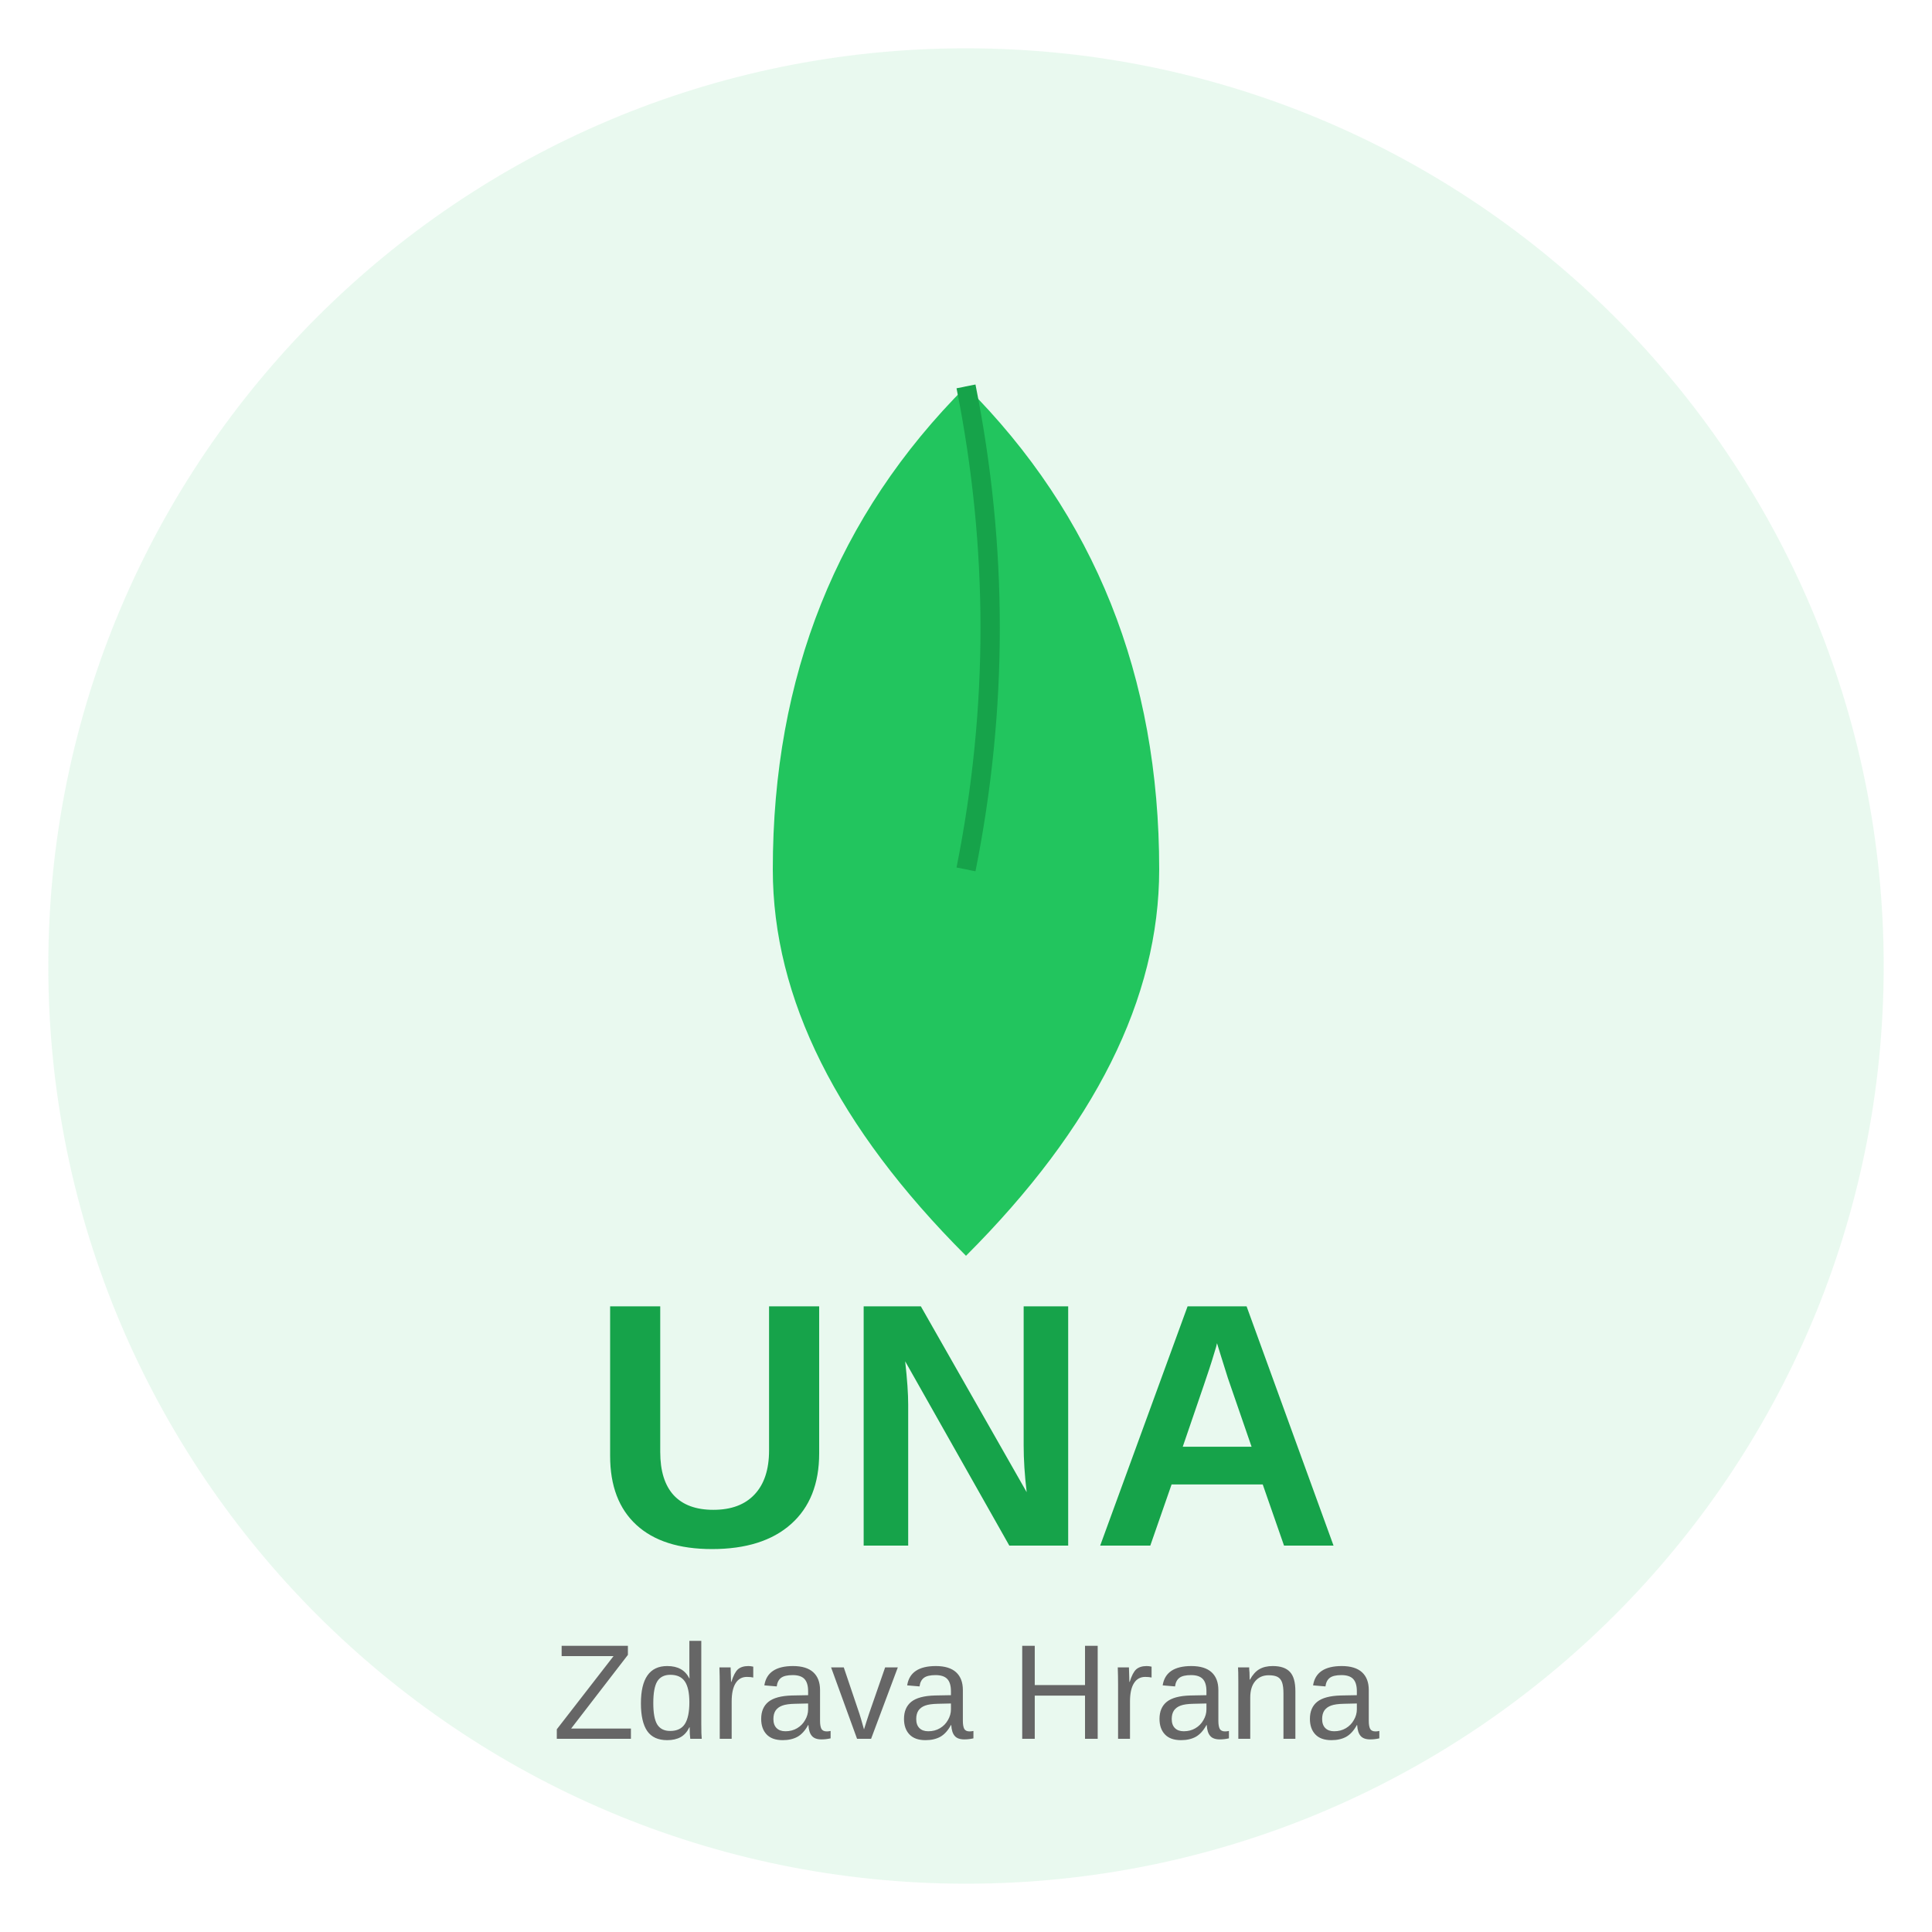
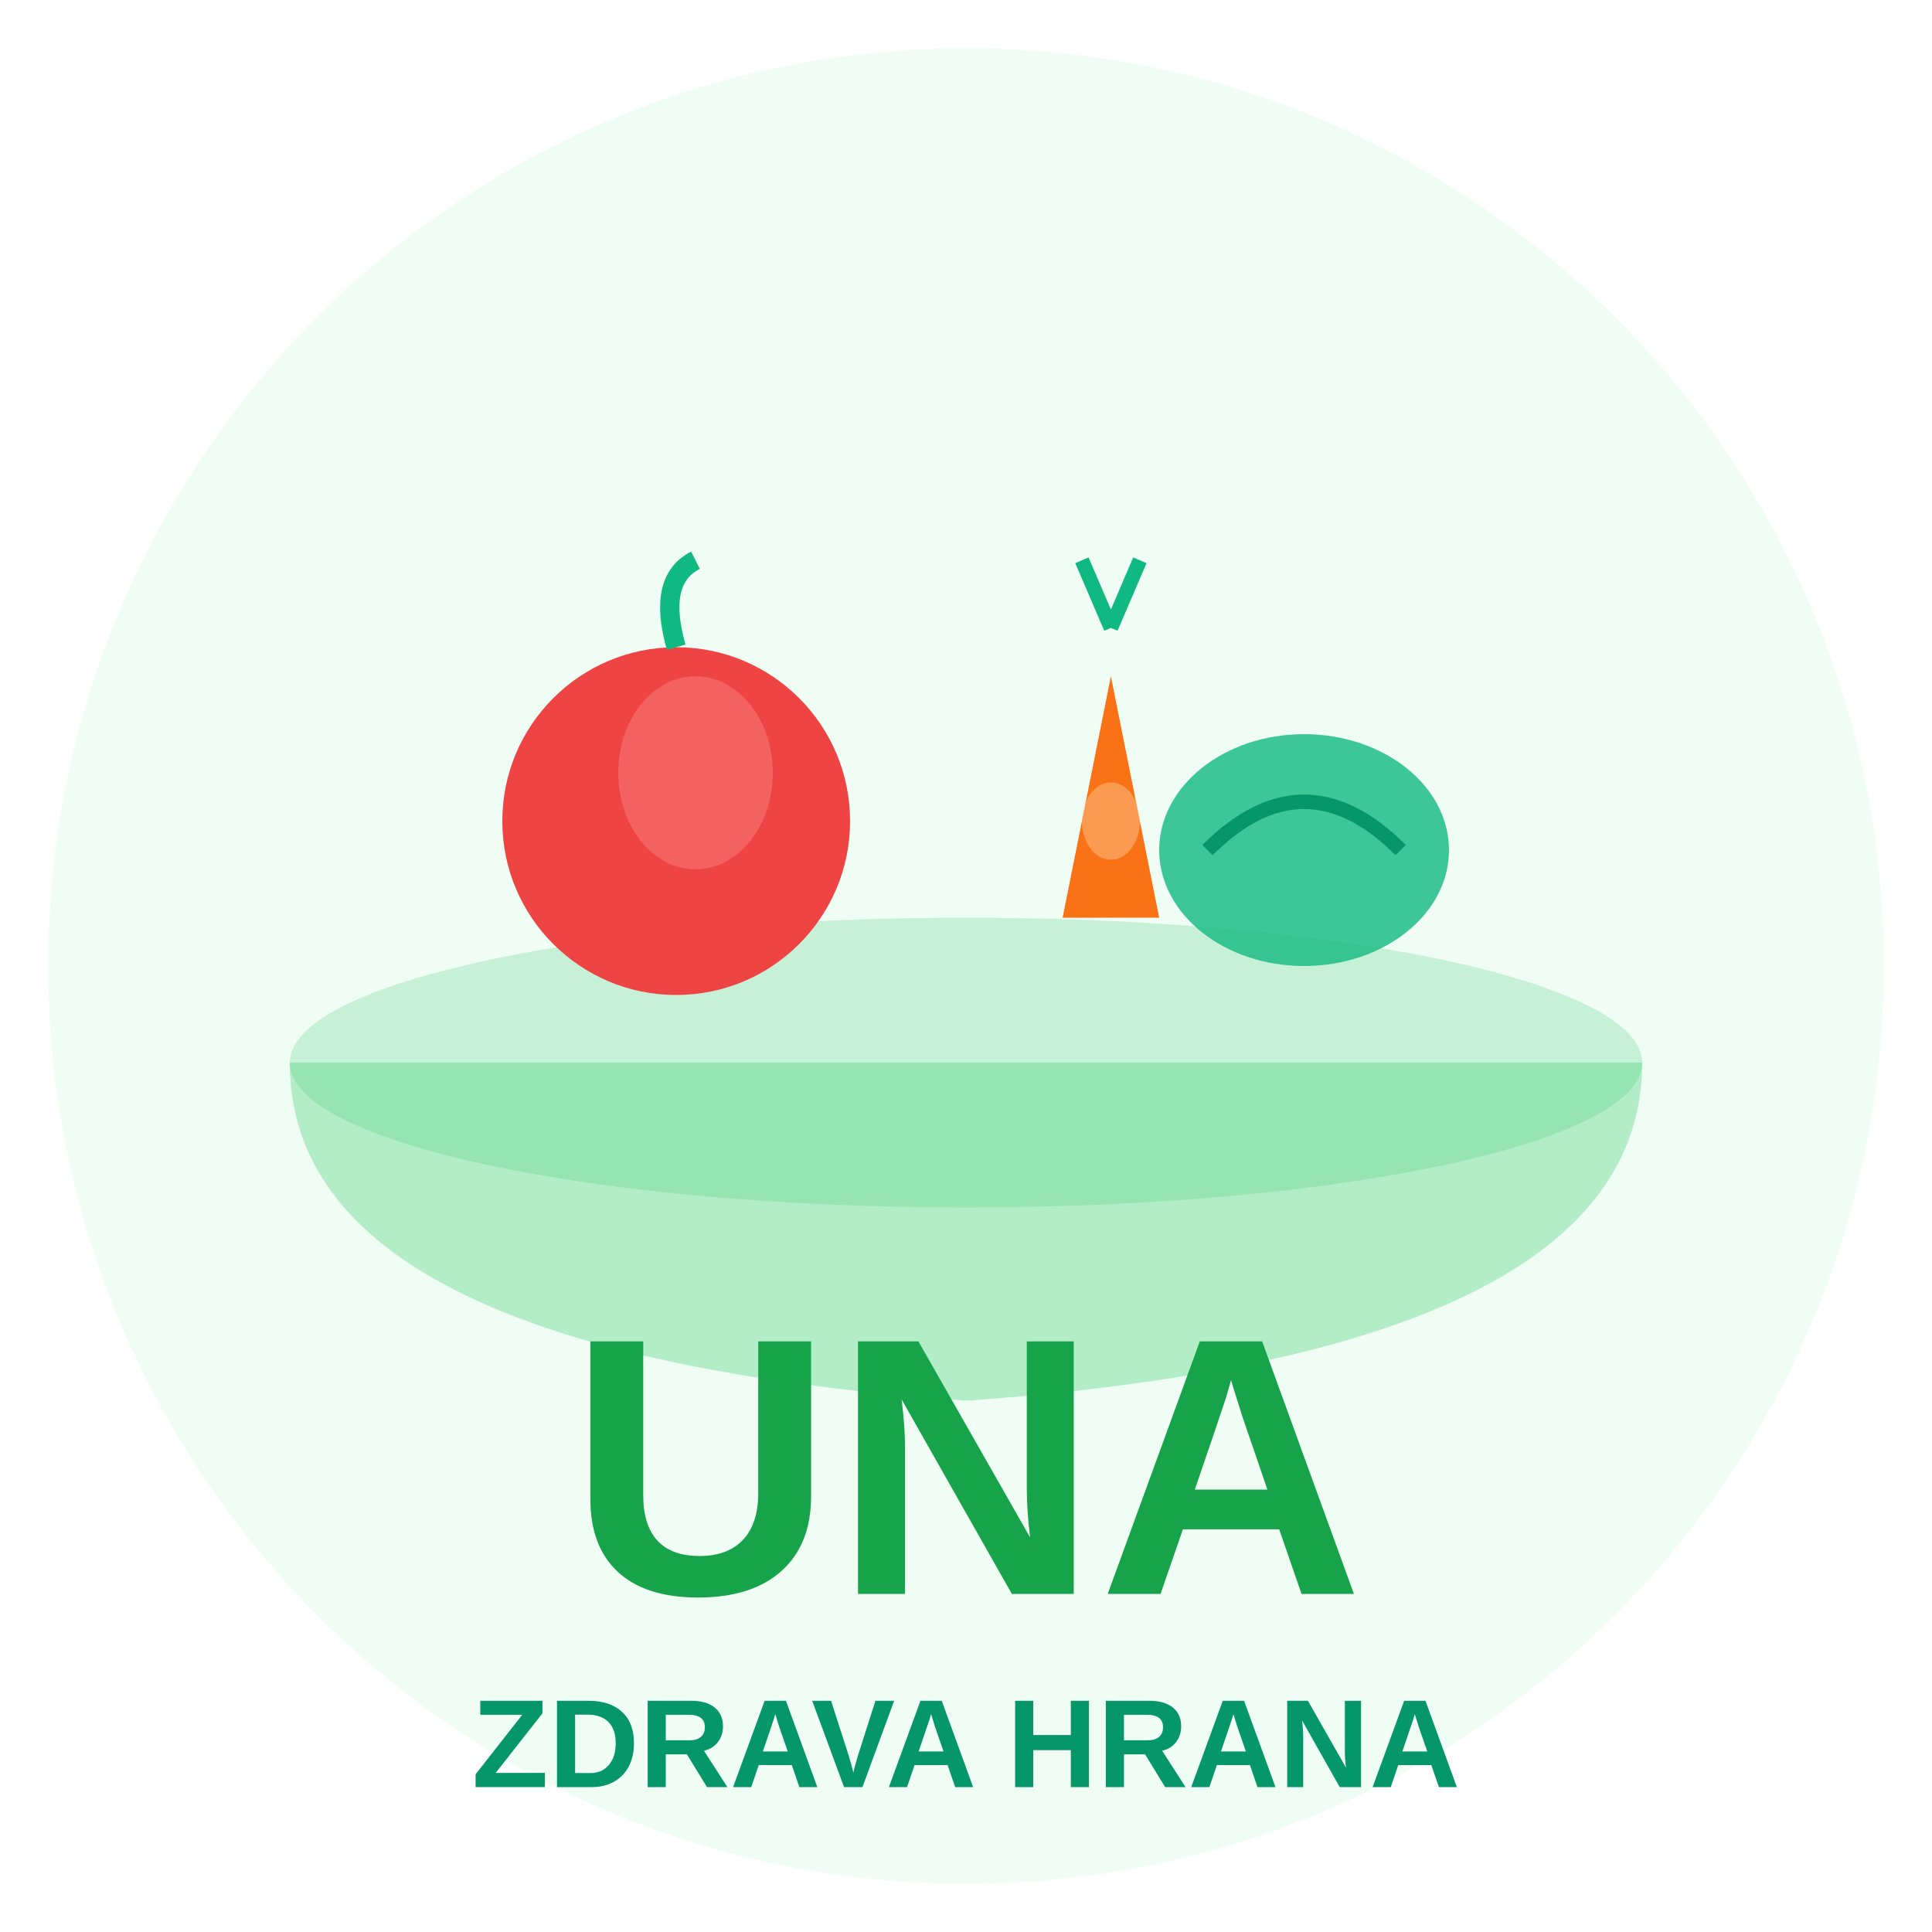
<svg xmlns="http://www.w3.org/2000/svg" width="200" height="200" viewBox="0 0 200 200" fill="none">
-   <circle cx="100" cy="100" r="95" fill="#22C55E" opacity="0.1" />
-   <path d="M100 40 Q120 60, 120 90 Q120 110, 100 130 Q80 110, 80 90 Q80 60, 100 40Z" fill="#22C55E" />
-   <path d="M100 40 Q105 65, 100 90" stroke="#16A34A" stroke-width="2" fill="none" />
-   <text x="100" y="160" font-family="Arial, sans-serif" font-size="36" font-weight="bold" fill="#16A34A" text-anchor="middle">UNA</text>
-   <text x="100" y="180" font-family="Arial, sans-serif" font-size="14" fill="#666" text-anchor="middle">Zdrava Hrana</text>
+   <circle cx="100" cy="100" r="95" fill="#F0FDF4" />
+   <ellipse cx="100" cy="110" rx="70" ry="15" fill="#22C55E" opacity="0.2" />
+   <path d="M30 110 Q30 140, 100 145 Q170 140, 170 110" fill="#22C55E" opacity="0.3" />
+   <circle cx="70" cy="85" r="18" fill="#EF4444" />
+   <path d="M70 67 Q68 60, 72 58" stroke="#10B981" stroke-width="2" fill="none" />
+   <ellipse cx="72" cy="80" rx="8" ry="10" fill="#FCA5A5" opacity="0.3" />
+   <path d="M110 95 L115 70 L120 95 Z" fill="#F97316" />
+   <path d="M115 65 L112 58 M115 65 L118 58" stroke="#10B981" stroke-width="1.5" />
+   <ellipse cx="115" cy="85" rx="3" ry="4" fill="#FED7AA" opacity="0.4" />
+   <ellipse cx="135" cy="88" rx="15" ry="12" fill="#10B981" opacity="0.8" />
+   <path d="M125 88 Q135 78, 145 88" stroke="#059669" stroke-width="1.5" fill="none" />
+   <text x="100" y="165" font-family="Arial, sans-serif" font-size="38" font-weight="bold" fill="#16A34A" text-anchor="middle">UNA</text>
+   <text x="100" y="185" font-family="Arial, sans-serif" font-size="13" font-weight="600" fill="#059669" text-anchor="middle">ZDRAVA HRANA</text>
</svg>
